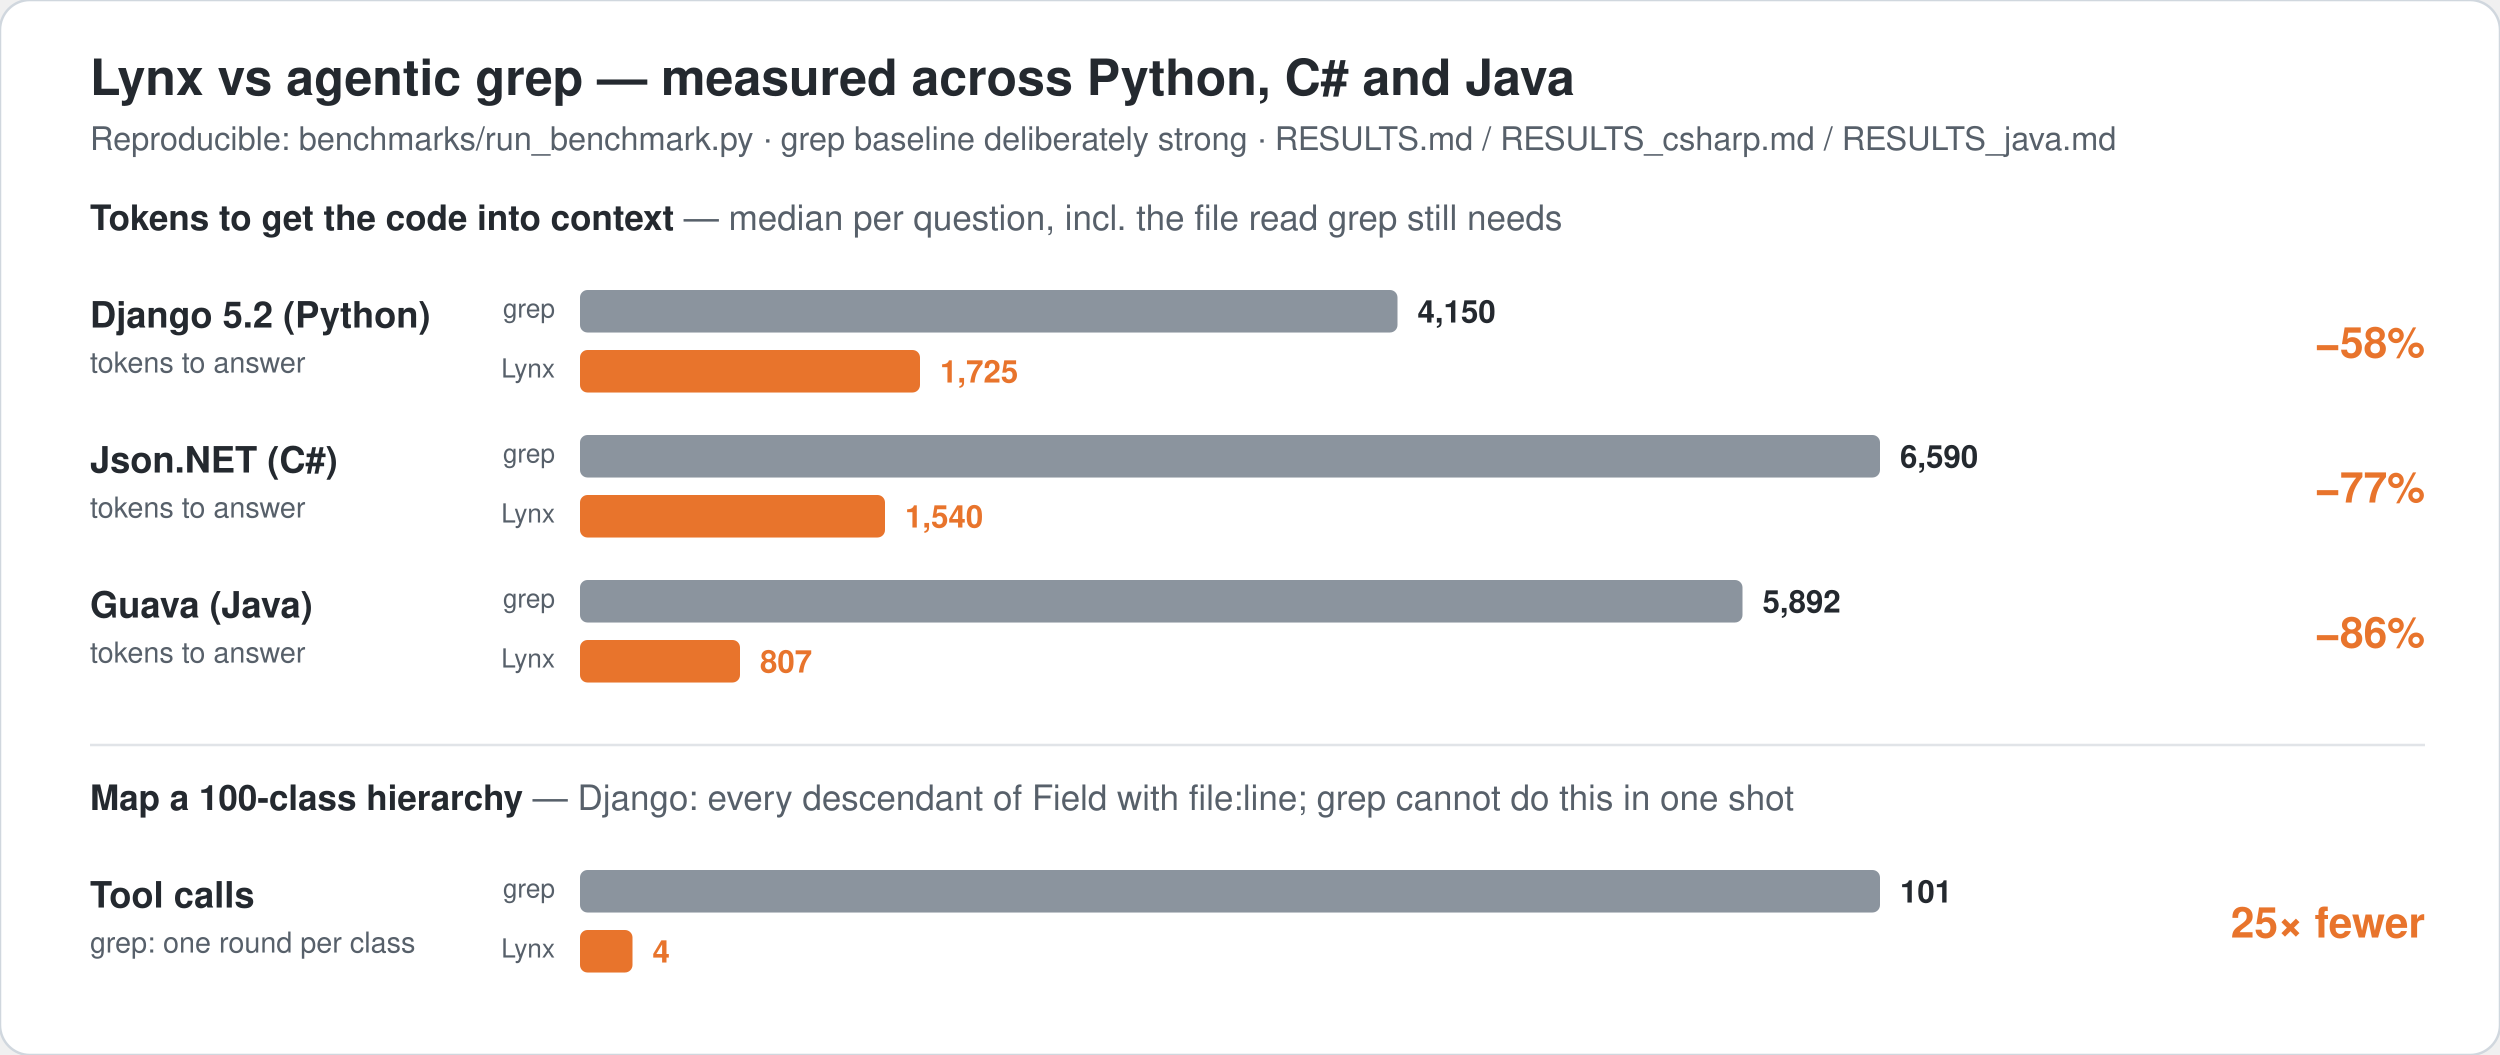
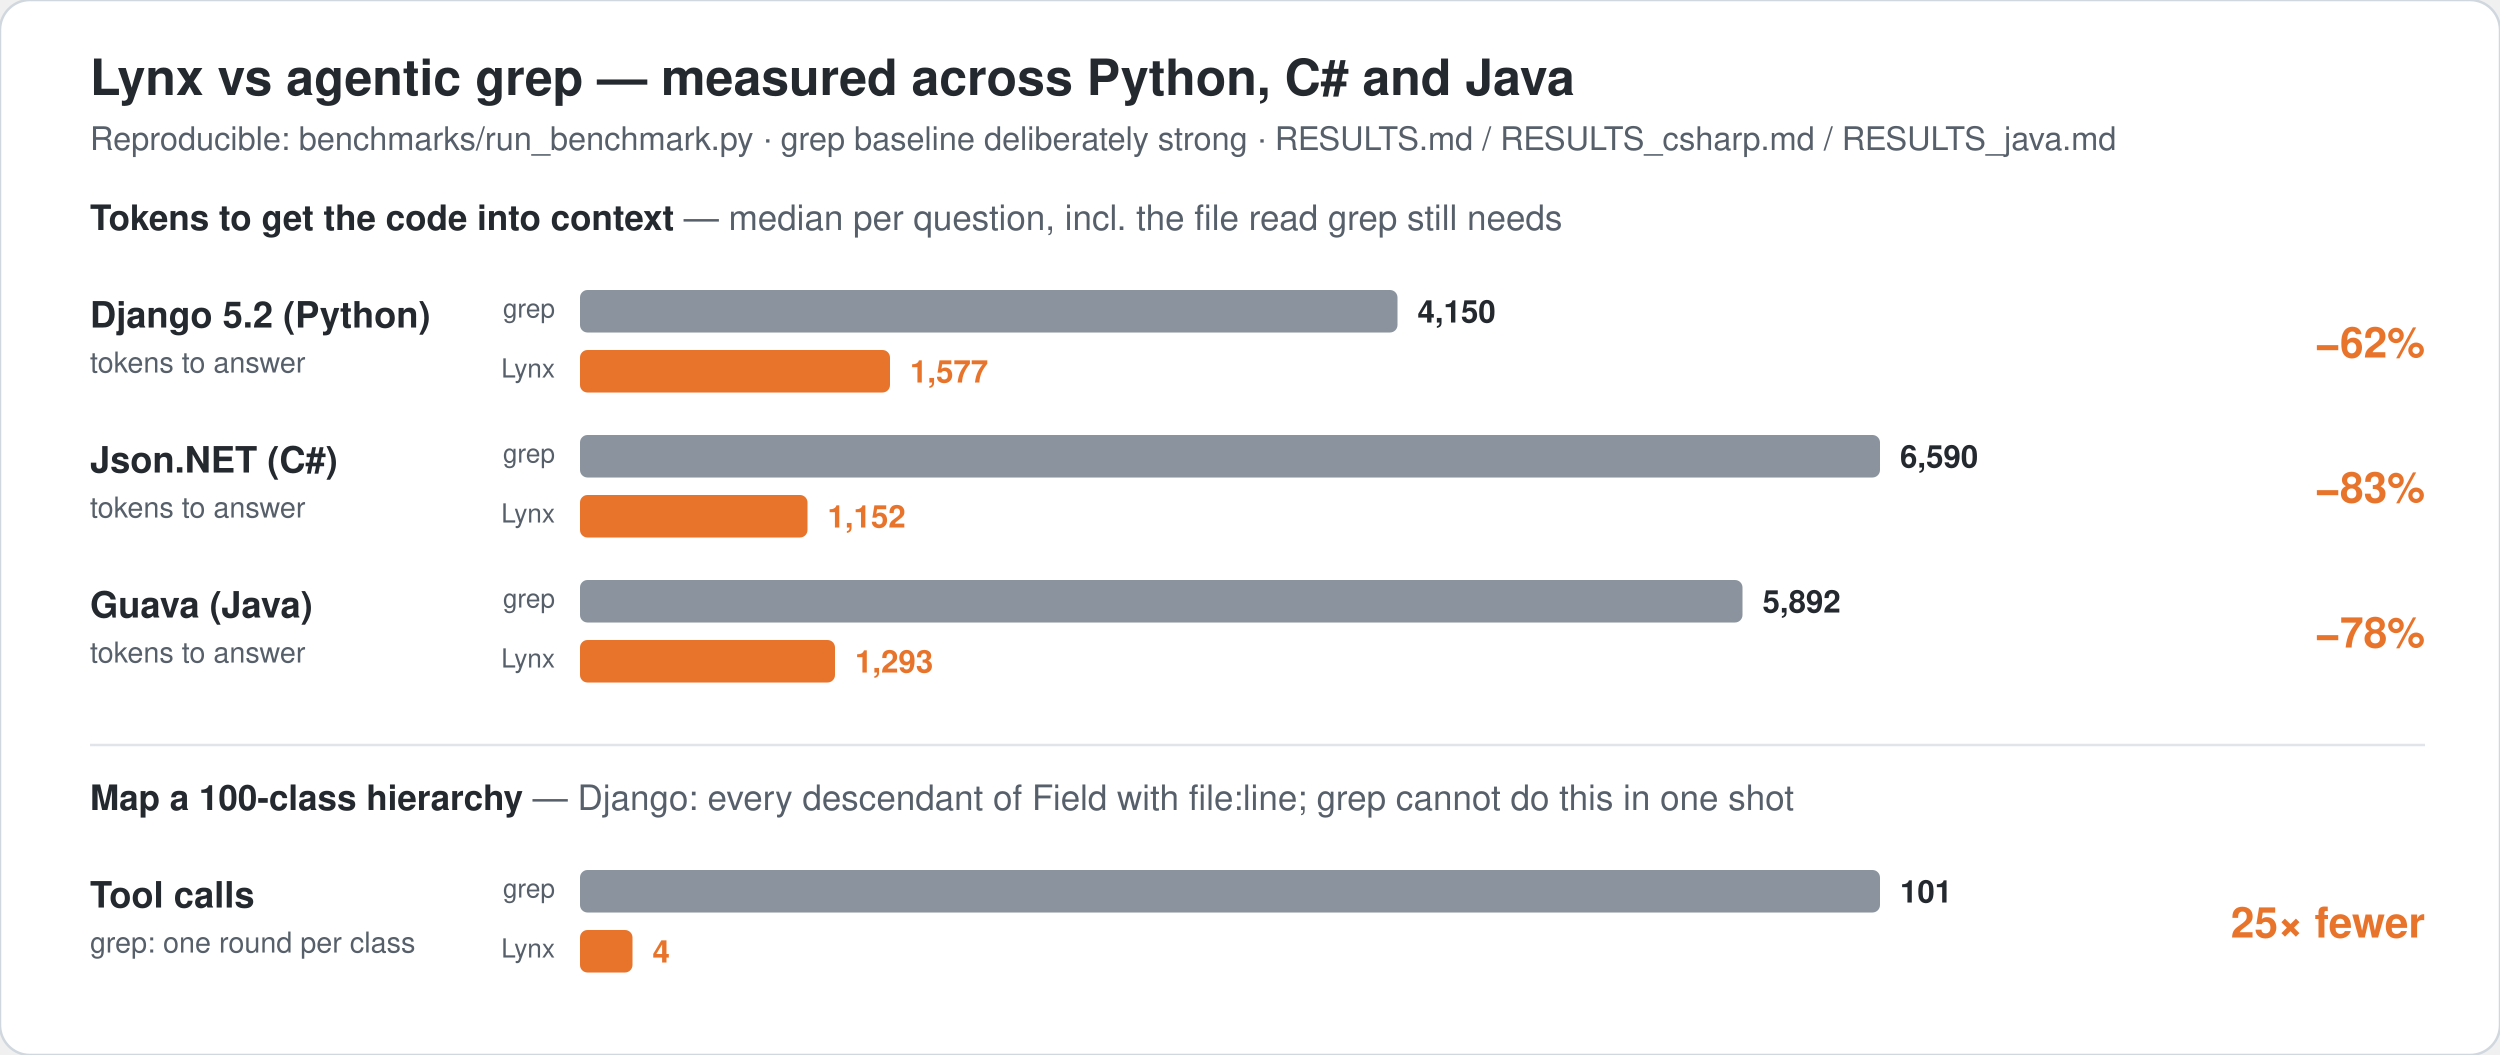
<svg xmlns="http://www.w3.org/2000/svg" width="1000" height="422" viewBox="0 0 1000 422" font-family="-apple-system,'Segoe UI',Helvetica,Arial,sans-serif">
  <rect x="0" y="0" width="1000" height="422" rx="12" fill="#ffffff" stroke="#d0d7de" />
  <text x="36" y="38" font-size="20" font-weight="800" fill="#24292f">Lynx vs agentic grep — measured across Python, C# and Java</text>
  <text x="36" y="60" font-size="13" fill="#57606a">Reproducible: benchmarks/run_benchmark.py · grep baseline deliberately strong · RESULTS.md / RESULTS_csharp.md / RESULTS_java.md</text>
  <text x="36" y="92" font-size="14" font-weight="800" fill="#24292f">Tokens to get the code into context <tspan fill="#57606a" font-weight="400">— median per question, incl. the file read grep still needs</tspan>
  </text>
  <text x="36" y="131" font-size="14.5" font-weight="700" fill="#24292f">Django 5.2  (Python)</text>
  <text x="36" y="149" font-size="11.5" fill="#57606a">tokens to answer</text>
  <text x="222" y="127" font-size="10.5" fill="#57606a" text-anchor="end">grep</text>
  <rect x="232" y="116" width="327" height="17" rx="3" fill="#8b949e" />
  <text x="567" y="129" font-size="12.5" font-weight="700" fill="#24292f">4,150</text>
  <text x="222" y="151" font-size="10.5" fill="#57606a" text-anchor="end">Lynx</text>
-   <rect x="232" y="140" width="136" height="17" rx="3" fill="#e8742c" />
-   <text x="376" y="153" font-size="12.5" font-weight="800" fill="#e8742c">1,725</text>
-   <text x="970" y="143" font-size="17" font-weight="800" fill="#e8742c" text-anchor="end">−58%</text>
+   <rect x="232" y="140" width="124" height="17" rx="3" fill="#e8742c" />
+   <text x="364" y="153" font-size="12.5" font-weight="800" fill="#e8742c">1,577</text>
+   <text x="970" y="143" font-size="17" font-weight="800" fill="#e8742c" text-anchor="end">−62%</text>
  <text x="36" y="189" font-size="14.5" font-weight="700" fill="#24292f">Json.NET  (C#)</text>
  <text x="36" y="207" font-size="11.5" fill="#57606a">tokens to answer</text>
  <text x="222" y="185" font-size="10.5" fill="#57606a" text-anchor="end">grep</text>
  <rect x="232" y="174" width="520" height="17" rx="3" fill="#8b949e" />
  <text x="760" y="187" font-size="12.5" font-weight="700" fill="#24292f">6,590</text>
  <text x="222" y="209" font-size="10.5" fill="#57606a" text-anchor="end">Lynx</text>
-   <rect x="232" y="198" width="122" height="17" rx="3" fill="#e8742c" />
-   <text x="362" y="211" font-size="12.5" font-weight="800" fill="#e8742c">1,540</text>
-   <text x="970" y="201" font-size="17" font-weight="800" fill="#e8742c" text-anchor="end">−77%</text>
+   <rect x="232" y="198" width="91" height="17" rx="3" fill="#e8742c" />
+   <text x="331" y="211" font-size="12.5" font-weight="800" fill="#e8742c">1,152</text>
+   <text x="970" y="201" font-size="17" font-weight="800" fill="#e8742c" text-anchor="end">−83%</text>
  <text x="36" y="247" font-size="14.5" font-weight="700" fill="#24292f">Guava  (Java)</text>
  <text x="36" y="265" font-size="11.5" fill="#57606a">tokens to answer</text>
  <text x="222" y="243" font-size="10.5" fill="#57606a" text-anchor="end">grep</text>
  <rect x="232" y="232" width="465" height="17" rx="3" fill="#8b949e" />
  <text x="705" y="245" font-size="12.5" font-weight="700" fill="#24292f">5,892</text>
  <text x="222" y="267" font-size="10.5" fill="#57606a" text-anchor="end">Lynx</text>
-   <rect x="232" y="256" width="64" height="17" rx="3" fill="#e8742c" />
-   <text x="304" y="269" font-size="12.5" font-weight="800" fill="#e8742c">807</text>
-   <text x="970" y="259" font-size="17" font-weight="800" fill="#e8742c" text-anchor="end">−86%</text>
+   <rect x="232" y="256" width="102" height="17" rx="3" fill="#e8742c" />
+   <text x="342" y="269" font-size="12.5" font-weight="800" fill="#e8742c">1,293</text>
+   <text x="970" y="259" font-size="17" font-weight="800" fill="#e8742c" text-anchor="end">−78%</text>
  <line x1="36" y1="298" x2="970" y2="298" stroke="#e1e4e8" />
  <text x="36" y="324" font-size="14" font-weight="800" fill="#24292f">Map a 100-class hierarchy <tspan fill="#57606a" font-weight="400">— Django: every descendant of Field with file:line; grep cannot do this in one shot</tspan>
  </text>
  <text x="36" y="363" font-size="14.5" font-weight="700" fill="#24292f">Tool calls</text>
  <text x="36" y="381" font-size="11.5" fill="#57606a">grep: one round per class</text>
  <text x="222" y="359" font-size="10.5" fill="#57606a" text-anchor="end">grep</text>
  <rect x="232" y="348" width="520" height="17" rx="3" fill="#8b949e" />
  <text x="760" y="361" font-size="12.5" font-weight="700" fill="#24292f">101</text>
  <text x="222" y="383" font-size="10.5" fill="#57606a" text-anchor="end">Lynx</text>
  <rect x="232" y="372" width="21" height="17" rx="3" fill="#e8742c" />
  <text x="261" y="385" font-size="12.5" font-weight="800" fill="#e8742c">4</text>
  <text x="970" y="375" font-size="17" font-weight="800" fill="#e8742c" text-anchor="end">25× fewer</text>
</svg>
